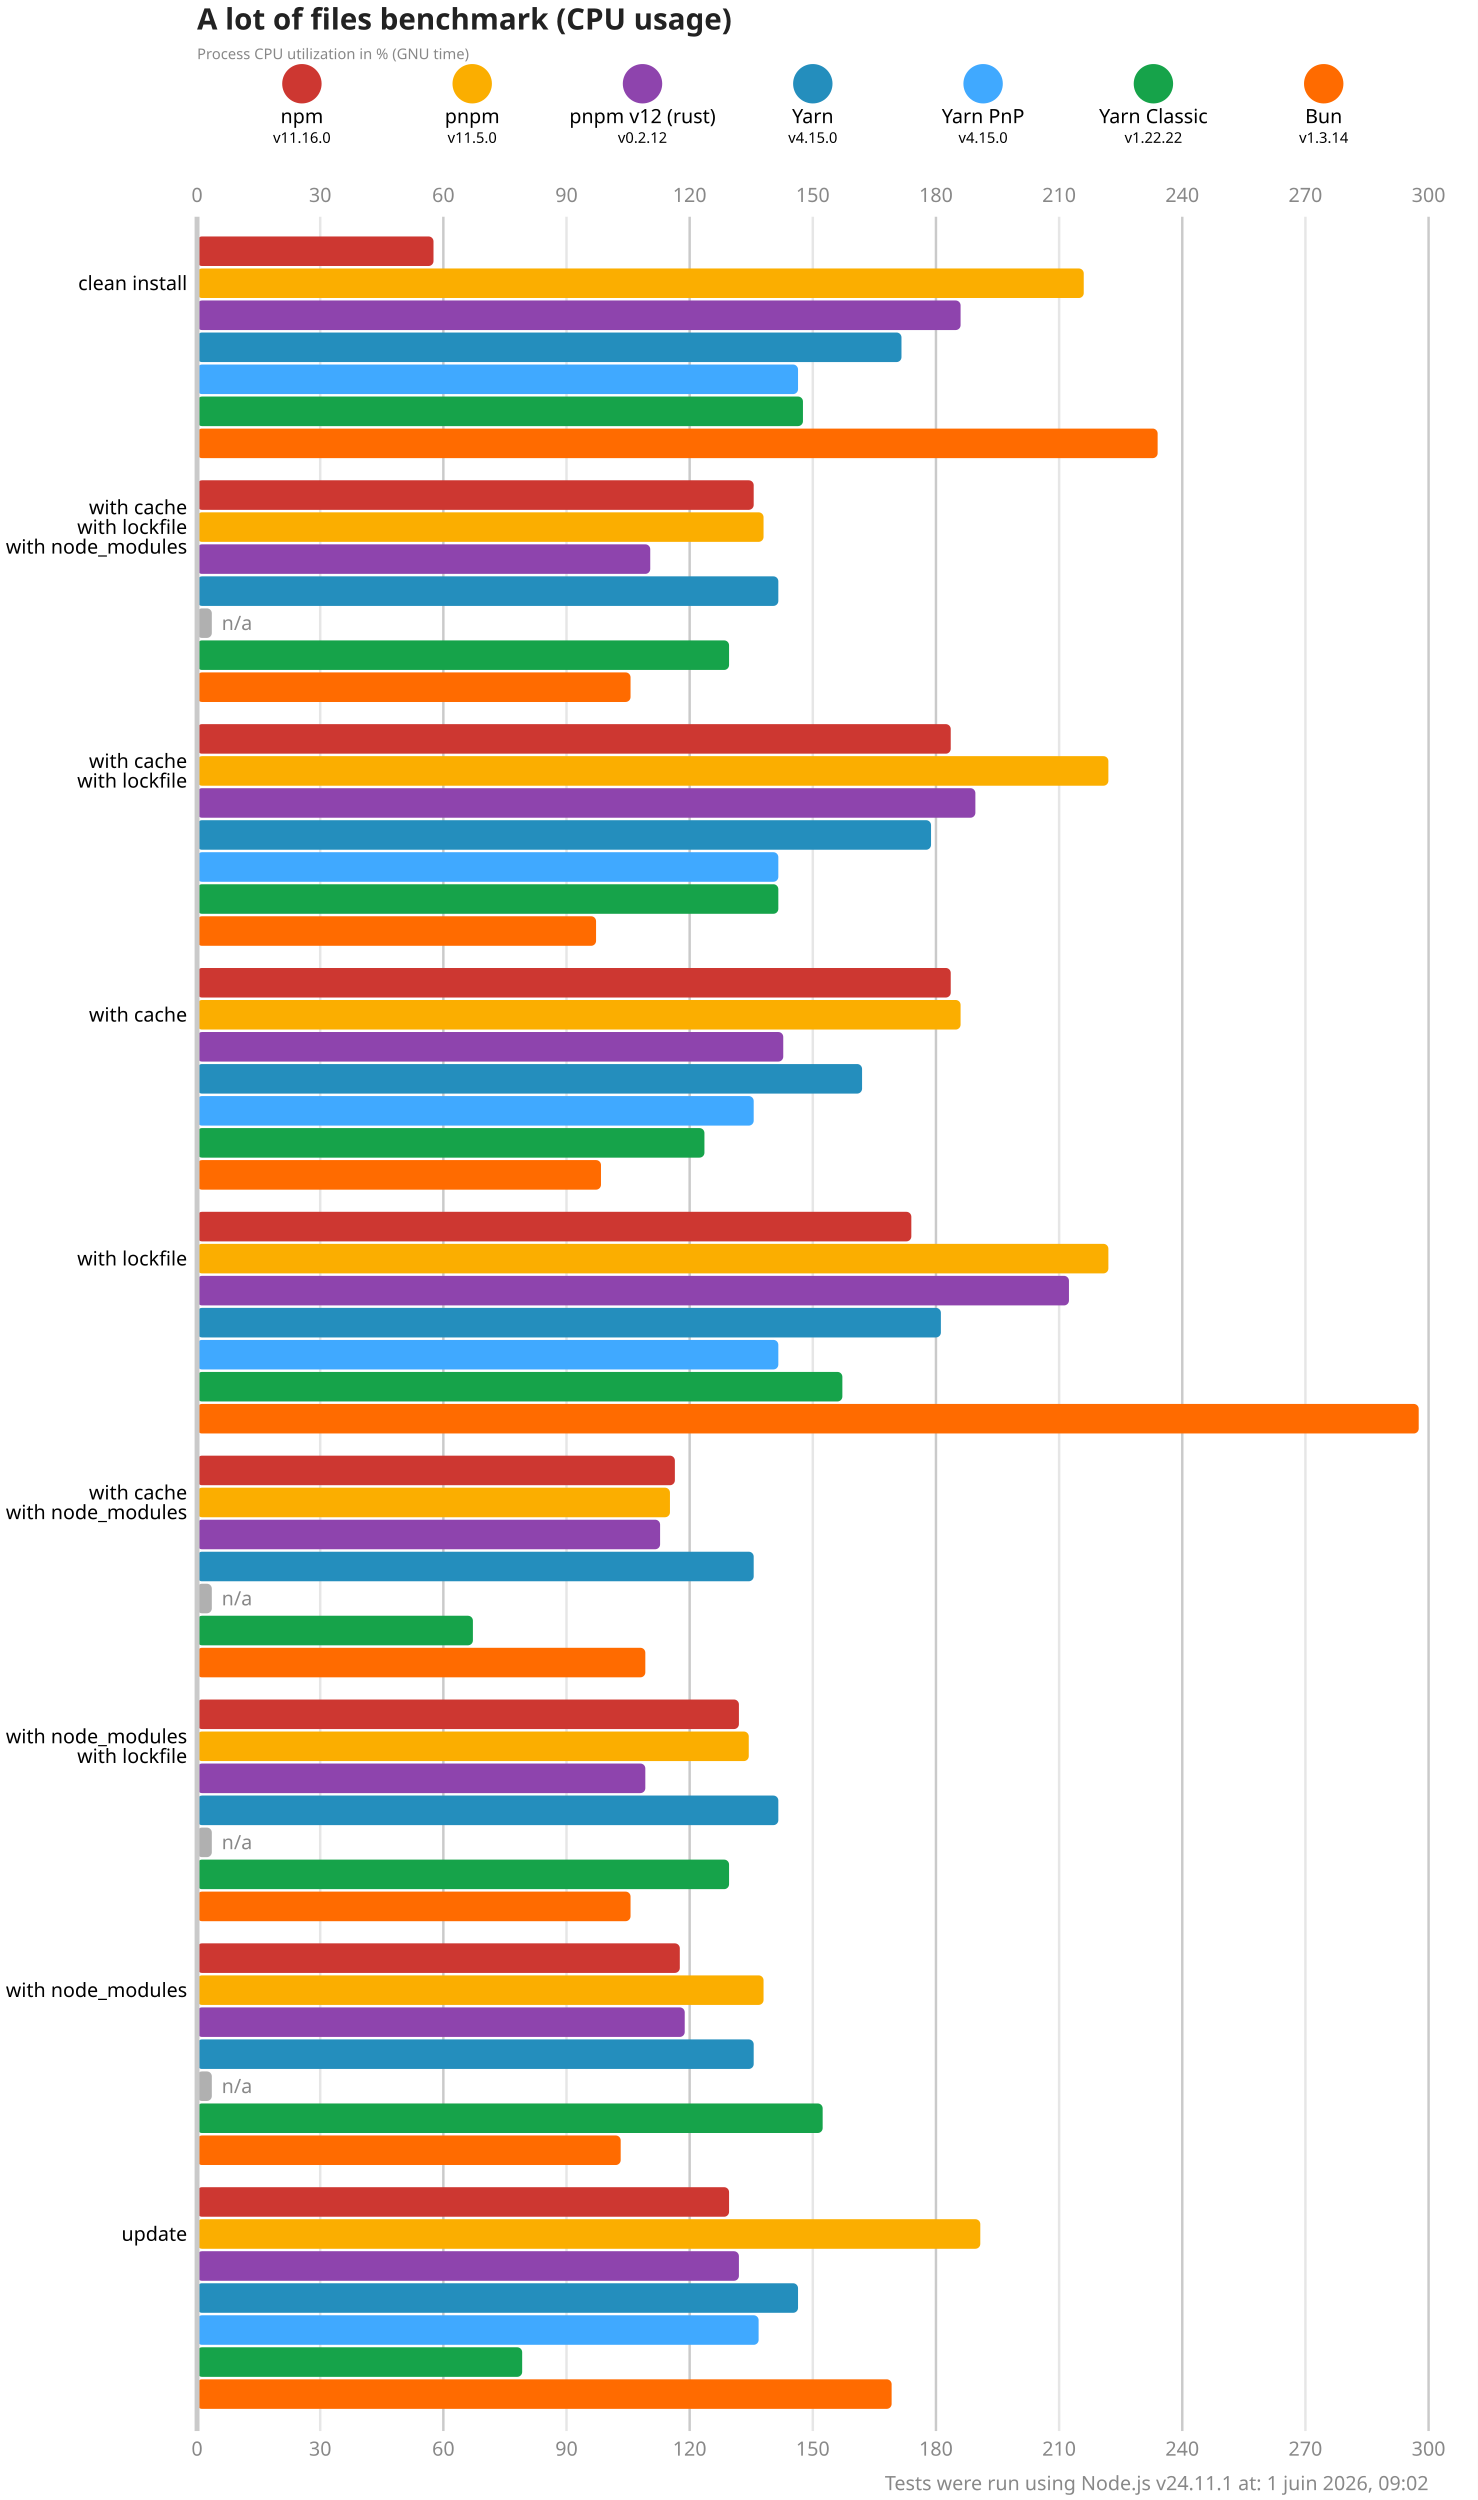
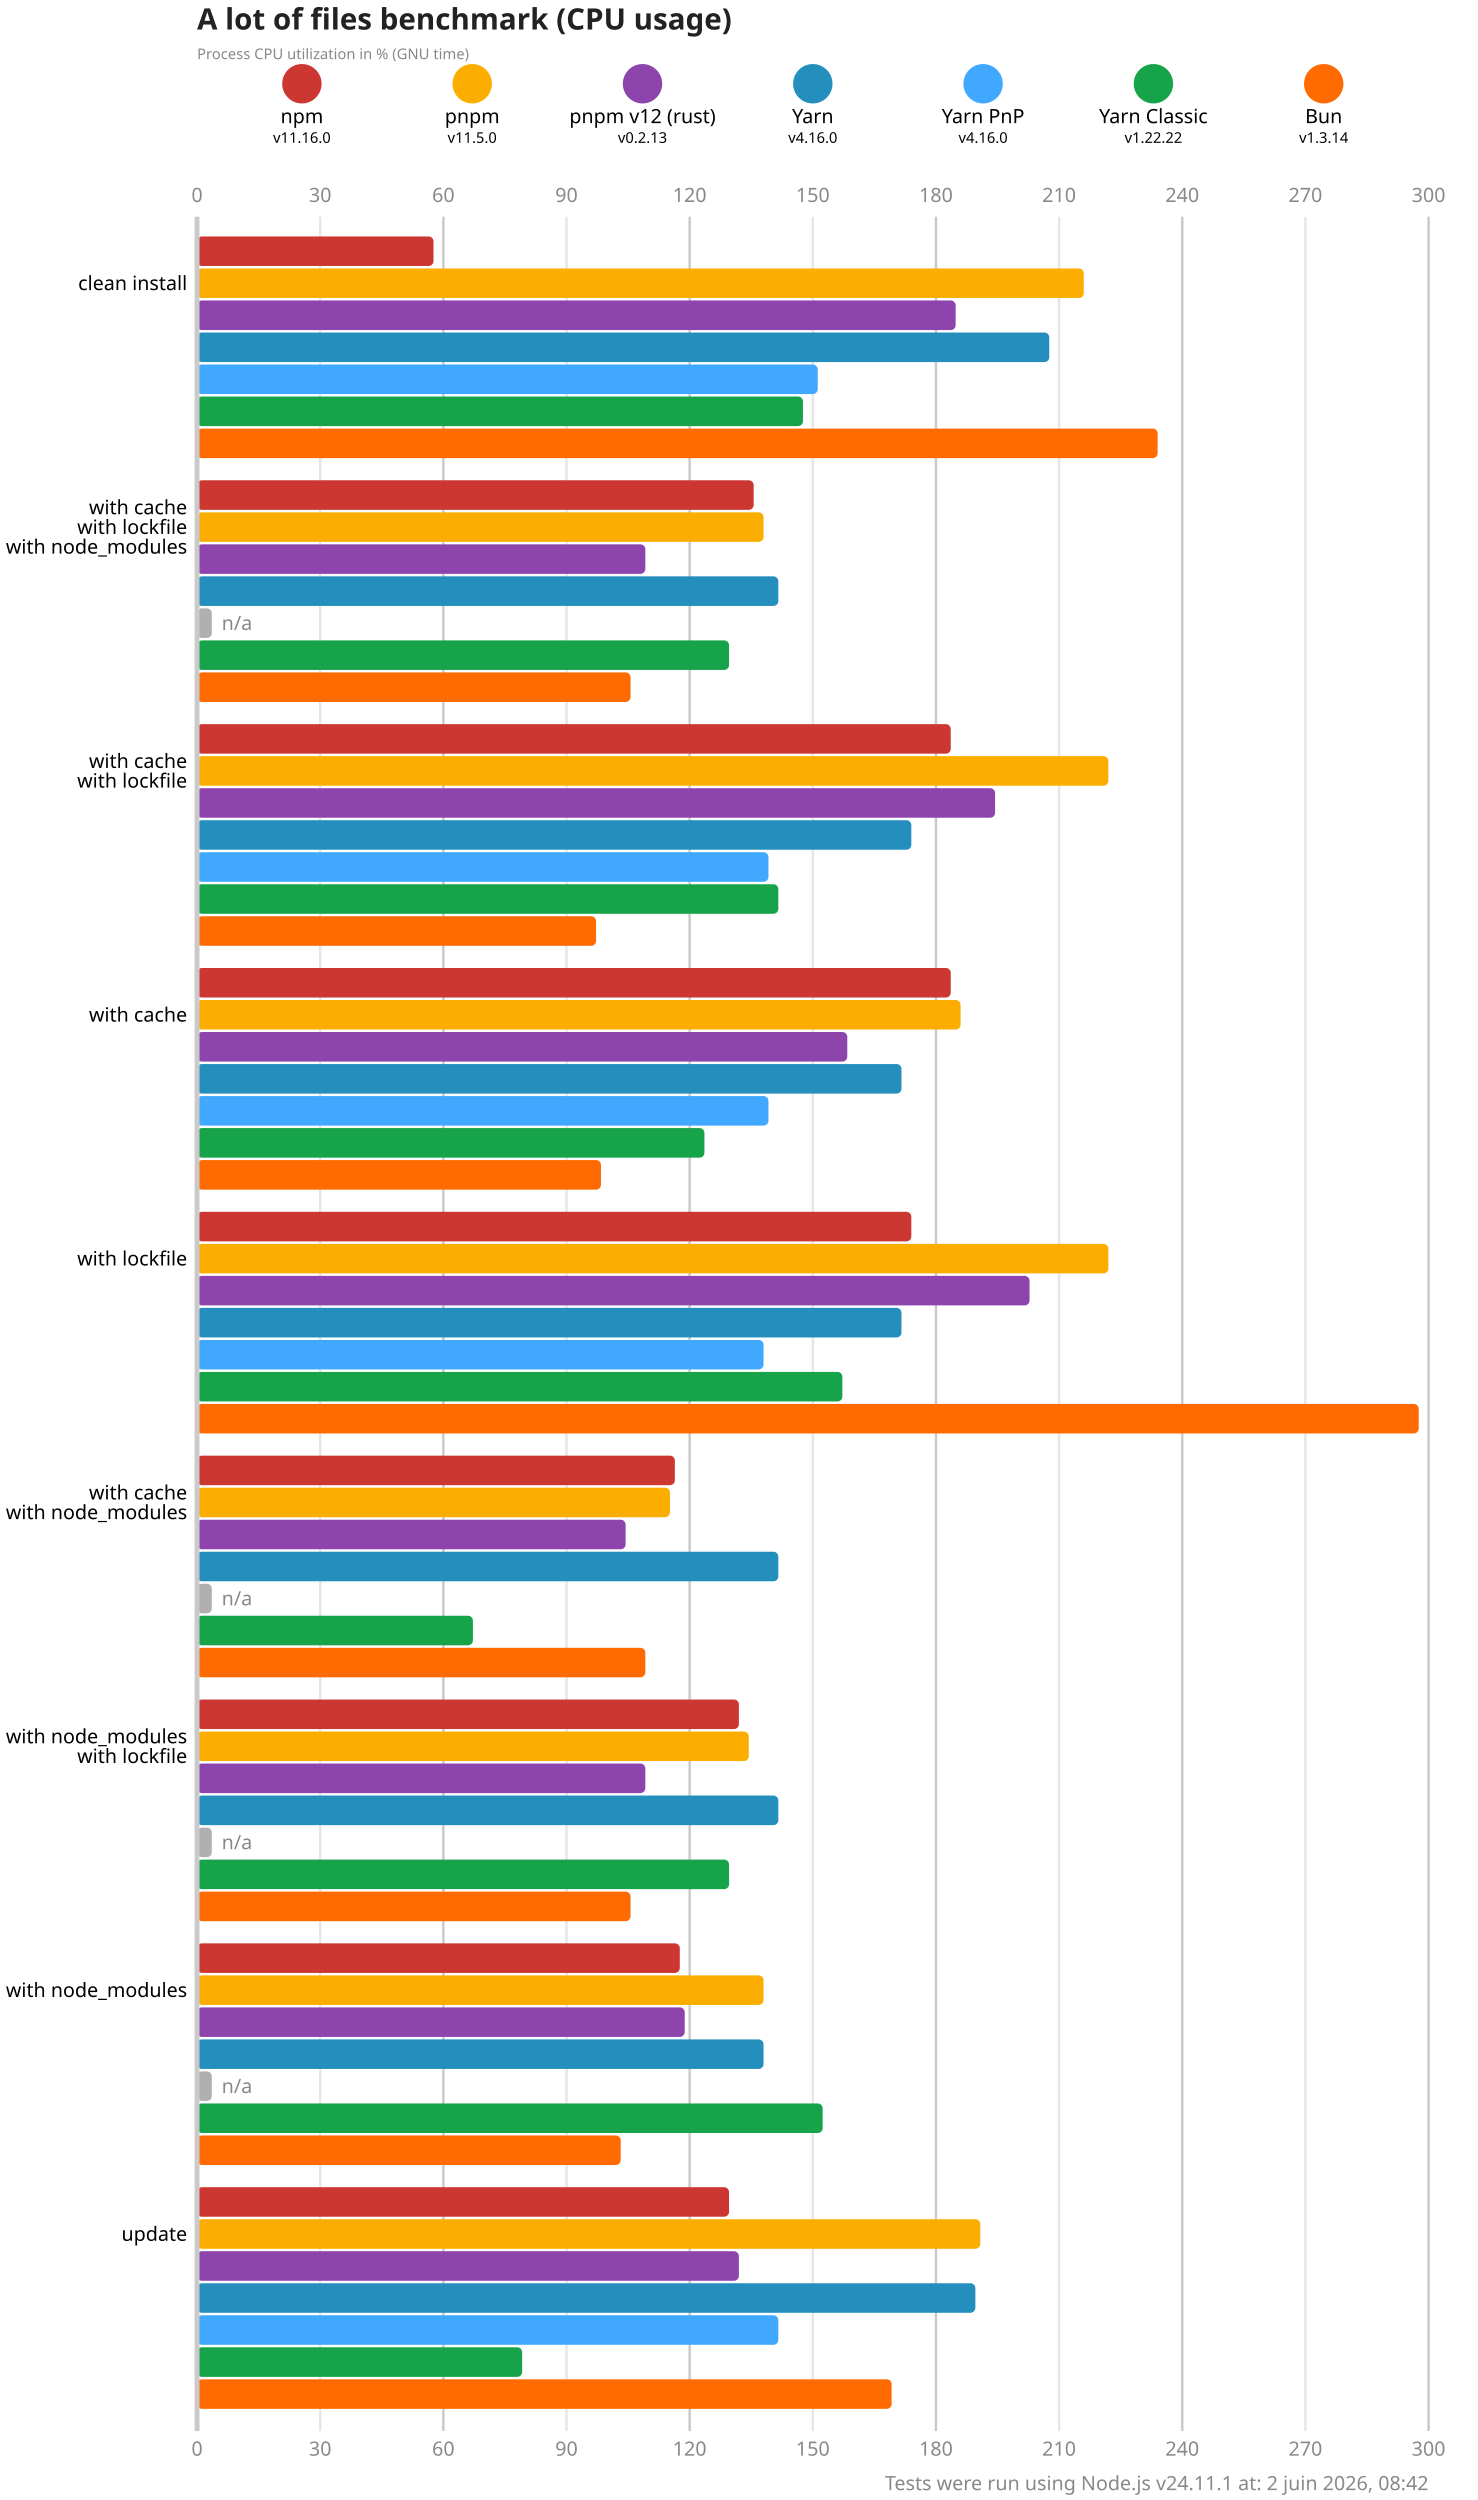
<svg xmlns="http://www.w3.org/2000/svg" version="1.1" viewBox="0 0 300 507.5">
  <style>
    .font { font-family: sans-serif; }
    .s3 { font-size: 3px; }
    .s4 { font-size: 4px; }
    .s5 { font-size: 5px; }
    .s6 { font-size: 6px; }
    .title { fill: #222; font-weight: 600; }
    .line { stroke: #cacaca; }
    .lineMinor { stroke: #e6e6e6; }
    .width { stroke-width: 0.5; }
    .text { fill: #888; }
  </style>
  <rect x="0" y="0" width="300" height="507.5" fill="#fff" />
  <text x="40" y="6" class="font s6 title">A lot of files benchmark (CPU usage)</text>
  <text x="40" y="12" class="font s3 text">Process CPU utilization in % (GNU time)</text>
  <circle cx="61.286" cy="17" r="4" fill="#cd3731" />
  <text x="61.286" y="25" class="font s4" text-anchor="middle">npm</text>
  <text x="61.286" y="29" class="font s3" text-anchor="middle">v11.16.0</text>
  <circle cx="95.857" cy="17" r="4" fill="#fbae00" />
  <text x="95.857" y="25" class="font s4" text-anchor="middle">pnpm</text>
  <text x="95.857" y="29" class="font s3" text-anchor="middle">v11.5.0</text>
  <circle cx="130.429" cy="17" r="4" fill="#8e44ad" />
  <text x="130.429" y="25" class="font s4" text-anchor="middle">pnpm v12 (rust)</text>
-   <text x="130.429" y="29" class="font s3" text-anchor="middle">v0.2.12</text>
+   <text x="130.429" y="29" class="font s3" text-anchor="middle">v0.2.13</text>
  <circle cx="165" cy="17" r="4" fill="#248ebd" />
  <text x="165" y="25" class="font s4" text-anchor="middle">Yarn</text>
-   <text x="165" y="29" class="font s3" text-anchor="middle">v4.15.0</text>
+   <text x="165" y="29" class="font s3" text-anchor="middle">v4.16.0</text>
  <circle cx="199.571" cy="17" r="4" fill="#40a9ff" />
  <text x="199.571" y="25" class="font s4" text-anchor="middle">Yarn PnP</text>
-   <text x="199.571" y="29" class="font s3" text-anchor="middle">v4.15.0</text>
+   <text x="199.571" y="29" class="font s3" text-anchor="middle">v4.16.0</text>
  <circle cx="234.143" cy="17" r="4" fill="#16a34a" />
  <text x="234.143" y="25" class="font s4" text-anchor="middle">Yarn Classic</text>
  <text x="234.143" y="29" class="font s3" text-anchor="middle">v1.22.22</text>
  <circle cx="268.714" cy="17" r="4" fill="#ff6b00" />
  <text x="268.714" y="25" class="font s4" text-anchor="middle">Bun</text>
  <text x="268.714" y="29" class="font s3" text-anchor="middle">v1.3.14</text>
  <text x="40" y="41" class="font s4 text" text-anchor="middle">0</text>
  <text x="40" y="498.5" class="font s4 text" text-anchor="middle">0</text>
  <line x1="65" y1="44" x2="65" y2="493.5" class="lineMinor width" />
  <text x="65" y="41" class="font s4 text" text-anchor="middle">30</text>
  <text x="65" y="498.5" class="font s4 text" text-anchor="middle">30</text>
  <line x1="90" y1="44" x2="90" y2="493.5" class="line width" />
  <text x="90" y="41" class="font s4 text" text-anchor="middle">60</text>
  <text x="90" y="498.5" class="font s4 text" text-anchor="middle">60</text>
  <line x1="115" y1="44" x2="115" y2="493.5" class="lineMinor width" />
  <text x="115" y="41" class="font s4 text" text-anchor="middle">90</text>
  <text x="115" y="498.5" class="font s4 text" text-anchor="middle">90</text>
  <line x1="140" y1="44" x2="140" y2="493.5" class="line width" />
  <text x="140" y="41" class="font s4 text" text-anchor="middle">120</text>
  <text x="140" y="498.5" class="font s4 text" text-anchor="middle">120</text>
  <line x1="165" y1="44" x2="165" y2="493.5" class="lineMinor width" />
  <text x="165" y="41" class="font s4 text" text-anchor="middle">150</text>
  <text x="165" y="498.5" class="font s4 text" text-anchor="middle">150</text>
  <line x1="190" y1="44" x2="190" y2="493.5" class="line width" />
  <text x="190" y="41" class="font s4 text" text-anchor="middle">180</text>
  <text x="190" y="498.5" class="font s4 text" text-anchor="middle">180</text>
  <line x1="215" y1="44" x2="215" y2="493.5" class="lineMinor width" />
  <text x="215" y="41" class="font s4 text" text-anchor="middle">210</text>
  <text x="215" y="498.5" class="font s4 text" text-anchor="middle">210</text>
  <line x1="240" y1="44" x2="240" y2="493.5" class="line width" />
  <text x="240" y="41" class="font s4 text" text-anchor="middle">240</text>
  <text x="240" y="498.5" class="font s4 text" text-anchor="middle">240</text>
  <line x1="265" y1="44" x2="265" y2="493.5" class="lineMinor width" />
  <text x="265" y="41" class="font s4 text" text-anchor="middle">270</text>
  <text x="265" y="498.5" class="font s4 text" text-anchor="middle">270</text>
  <line x1="290" y1="44" x2="290" y2="493.5" class="line width" />
  <text x="290" y="41" class="font s4 text" text-anchor="middle">300</text>
  <text x="290" y="498.5" class="font s4 text" text-anchor="middle">300</text>
  <rect x="40" y="48" width="48" height="6" fill="#cd3731" rx="1" ry="1" />
  <rect x="40" y="54.5" width="180" height="6" fill="#fbae00" rx="1" ry="1" />
-   <rect x="40" y="61" width="155" height="6" fill="#8e44ad" rx="1" ry="1" />
-   <rect x="40" y="67.5" width="143" height="6" fill="#248ebd" rx="1" ry="1" />
-   <rect x="40" y="74" width="122" height="6" fill="#40a9ff" rx="1" ry="1" />
+   <rect x="40" y="61" width="154" height="6" fill="#8e44ad" rx="1" ry="1" />
+   <rect x="40" y="67.5" width="173" height="6" fill="#248ebd" rx="1" ry="1" />
+   <rect x="40" y="74" width="126" height="6" fill="#40a9ff" rx="1" ry="1" />
  <rect x="40" y="80.5" width="123" height="6" fill="#16a34a" rx="1" ry="1" />
  <rect x="40" y="87" width="195" height="6" fill="#ff6b00" rx="1" ry="1" />
  <rect x="40" y="97.5" width="113" height="6" fill="#cd3731" rx="1" ry="1" />
  <rect x="40" y="104" width="115" height="6" fill="#fbae00" rx="1" ry="1" />
-   <rect x="40" y="110.5" width="92" height="6" fill="#8e44ad" rx="1" ry="1" />
+   <rect x="40" y="110.5" width="91" height="6" fill="#8e44ad" rx="1" ry="1" />
  <rect x="40" y="117" width="118" height="6" fill="#248ebd" rx="1" ry="1" />
  <rect x="40" y="123.5" width="3" height="6" fill="#b0b0b0" rx="1" ry="1" />
  <text x="45" y="126.5" class="font s4 text" dominant-baseline="middle">n/a</text>
  <rect x="40" y="130" width="108" height="6" fill="#16a34a" rx="1" ry="1" />
  <rect x="40" y="136.5" width="88" height="6" fill="#ff6b00" rx="1" ry="1" />
  <rect x="40" y="147" width="153" height="6" fill="#cd3731" rx="1" ry="1" />
  <rect x="40" y="153.5" width="185" height="6" fill="#fbae00" rx="1" ry="1" />
-   <rect x="40" y="160" width="158" height="6" fill="#8e44ad" rx="1" ry="1" />
-   <rect x="40" y="166.5" width="149" height="6" fill="#248ebd" rx="1" ry="1" />
-   <rect x="40" y="173" width="118" height="6" fill="#40a9ff" rx="1" ry="1" />
+   <rect x="40" y="160" width="162" height="6" fill="#8e44ad" rx="1" ry="1" />
+   <rect x="40" y="166.5" width="145" height="6" fill="#248ebd" rx="1" ry="1" />
+   <rect x="40" y="173" width="116" height="6" fill="#40a9ff" rx="1" ry="1" />
  <rect x="40" y="179.5" width="118" height="6" fill="#16a34a" rx="1" ry="1" />
  <rect x="40" y="186" width="81" height="6" fill="#ff6b00" rx="1" ry="1" />
  <rect x="40" y="196.5" width="153" height="6" fill="#cd3731" rx="1" ry="1" />
  <rect x="40" y="203" width="155" height="6" fill="#fbae00" rx="1" ry="1" />
-   <rect x="40" y="209.5" width="119" height="6" fill="#8e44ad" rx="1" ry="1" />
-   <rect x="40" y="216" width="135" height="6" fill="#248ebd" rx="1" ry="1" />
-   <rect x="40" y="222.5" width="113" height="6" fill="#40a9ff" rx="1" ry="1" />
+   <rect x="40" y="209.5" width="132" height="6" fill="#8e44ad" rx="1" ry="1" />
+   <rect x="40" y="216" width="143" height="6" fill="#248ebd" rx="1" ry="1" />
+   <rect x="40" y="222.5" width="116" height="6" fill="#40a9ff" rx="1" ry="1" />
  <rect x="40" y="229" width="103" height="6" fill="#16a34a" rx="1" ry="1" />
  <rect x="40" y="235.5" width="82" height="6" fill="#ff6b00" rx="1" ry="1" />
  <rect x="40" y="246" width="145" height="6" fill="#cd3731" rx="1" ry="1" />
  <rect x="40" y="252.5" width="185" height="6" fill="#fbae00" rx="1" ry="1" />
-   <rect x="40" y="259" width="177" height="6" fill="#8e44ad" rx="1" ry="1" />
-   <rect x="40" y="265.5" width="151" height="6" fill="#248ebd" rx="1" ry="1" />
-   <rect x="40" y="272" width="118" height="6" fill="#40a9ff" rx="1" ry="1" />
+   <rect x="40" y="259" width="169" height="6" fill="#8e44ad" rx="1" ry="1" />
+   <rect x="40" y="265.5" width="143" height="6" fill="#248ebd" rx="1" ry="1" />
+   <rect x="40" y="272" width="115" height="6" fill="#40a9ff" rx="1" ry="1" />
  <rect x="40" y="278.5" width="131" height="6" fill="#16a34a" rx="1" ry="1" />
  <rect x="40" y="285" width="248" height="6" fill="#ff6b00" rx="1" ry="1" />
  <rect x="40" y="295.5" width="97" height="6" fill="#cd3731" rx="1" ry="1" />
  <rect x="40" y="302" width="96" height="6" fill="#fbae00" rx="1" ry="1" />
-   <rect x="40" y="308.5" width="94" height="6" fill="#8e44ad" rx="1" ry="1" />
-   <rect x="40" y="315" width="113" height="6" fill="#248ebd" rx="1" ry="1" />
+   <rect x="40" y="308.5" width="87" height="6" fill="#8e44ad" rx="1" ry="1" />
+   <rect x="40" y="315" width="118" height="6" fill="#248ebd" rx="1" ry="1" />
  <rect x="40" y="321.5" width="3" height="6" fill="#b0b0b0" rx="1" ry="1" />
  <text x="45" y="324.5" class="font s4 text" dominant-baseline="middle">n/a</text>
  <rect x="40" y="328" width="56" height="6" fill="#16a34a" rx="1" ry="1" />
  <rect x="40" y="334.5" width="91" height="6" fill="#ff6b00" rx="1" ry="1" />
  <rect x="40" y="345" width="110" height="6" fill="#cd3731" rx="1" ry="1" />
  <rect x="40" y="351.5" width="112" height="6" fill="#fbae00" rx="1" ry="1" />
  <rect x="40" y="358" width="91" height="6" fill="#8e44ad" rx="1" ry="1" />
  <rect x="40" y="364.5" width="118" height="6" fill="#248ebd" rx="1" ry="1" />
  <rect x="40" y="371" width="3" height="6" fill="#b0b0b0" rx="1" ry="1" />
  <text x="45" y="374" class="font s4 text" dominant-baseline="middle">n/a</text>
  <rect x="40" y="377.5" width="108" height="6" fill="#16a34a" rx="1" ry="1" />
  <rect x="40" y="384" width="88" height="6" fill="#ff6b00" rx="1" ry="1" />
  <rect x="40" y="394.5" width="98" height="6" fill="#cd3731" rx="1" ry="1" />
  <rect x="40" y="401" width="115" height="6" fill="#fbae00" rx="1" ry="1" />
  <rect x="40" y="407.5" width="99" height="6" fill="#8e44ad" rx="1" ry="1" />
-   <rect x="40" y="414" width="113" height="6" fill="#248ebd" rx="1" ry="1" />
+   <rect x="40" y="414" width="115" height="6" fill="#248ebd" rx="1" ry="1" />
  <rect x="40" y="420.5" width="3" height="6" fill="#b0b0b0" rx="1" ry="1" />
  <text x="45" y="423.5" class="font s4 text" dominant-baseline="middle">n/a</text>
  <rect x="40" y="427" width="127" height="6" fill="#16a34a" rx="1" ry="1" />
  <rect x="40" y="433.5" width="86" height="6" fill="#ff6b00" rx="1" ry="1" />
  <rect x="40" y="444" width="108" height="6" fill="#cd3731" rx="1" ry="1" />
  <rect x="40" y="450.5" width="159" height="6" fill="#fbae00" rx="1" ry="1" />
  <rect x="40" y="457" width="110" height="6" fill="#8e44ad" rx="1" ry="1" />
-   <rect x="40" y="463.5" width="122" height="6" fill="#248ebd" rx="1" ry="1" />
-   <rect x="40" y="470" width="114" height="6" fill="#40a9ff" rx="1" ry="1" />
+   <rect x="40" y="463.5" width="158" height="6" fill="#248ebd" rx="1" ry="1" />
+   <rect x="40" y="470" width="118" height="6" fill="#40a9ff" rx="1" ry="1" />
  <rect x="40" y="476.5" width="66" height="6" fill="#16a34a" rx="1" ry="1" />
  <rect x="40" y="483" width="141" height="6" fill="#ff6b00" rx="1" ry="1" />
  <line x1="40" y1="44" x2="40" y2="493.5" class="line" />
  <text x="38" y="57.5" class="font s4" dominant-baseline="middle" text-anchor="end">clean install</text>
  <text x="38" y="103" class="font s4" dominant-baseline="middle" text-anchor="end">with cache</text>
  <text x="38" y="107" class="font s4" dominant-baseline="middle" text-anchor="end">with lockfile</text>
  <text x="38" y="111" class="font s4" dominant-baseline="middle" text-anchor="end">with node_modules</text>
  <text x="38" y="154.5" class="font s4" dominant-baseline="middle" text-anchor="end">with cache</text>
  <text x="38" y="158.5" class="font s4" dominant-baseline="middle" text-anchor="end">with lockfile</text>
  <text x="38" y="206" class="font s4" dominant-baseline="middle" text-anchor="end">with cache</text>
  <text x="38" y="255.5" class="font s4" dominant-baseline="middle" text-anchor="end">with lockfile</text>
  <text x="38" y="303" class="font s4" dominant-baseline="middle" text-anchor="end">with cache</text>
  <text x="38" y="307" class="font s4" dominant-baseline="middle" text-anchor="end">with node_modules</text>
  <text x="38" y="352.5" class="font s4" dominant-baseline="middle" text-anchor="end">with node_modules</text>
  <text x="38" y="356.5" class="font s4" dominant-baseline="middle" text-anchor="end">with lockfile</text>
  <text x="38" y="404" class="font s4" dominant-baseline="middle" text-anchor="end">with node_modules</text>
  <text x="38" y="453.5" class="font s4" dominant-baseline="middle" text-anchor="end">update</text>
-   <text x="290" y="505.5" class="font s4 text" text-anchor="end">Tests were run using Node.js v24.11.1 at: 1 juin 2026, 09:02</text>
+   <text x="290" y="505.5" class="font s4 text" text-anchor="end">Tests were run using Node.js v24.11.1 at: 2 juin 2026, 08:42</text>
</svg>
